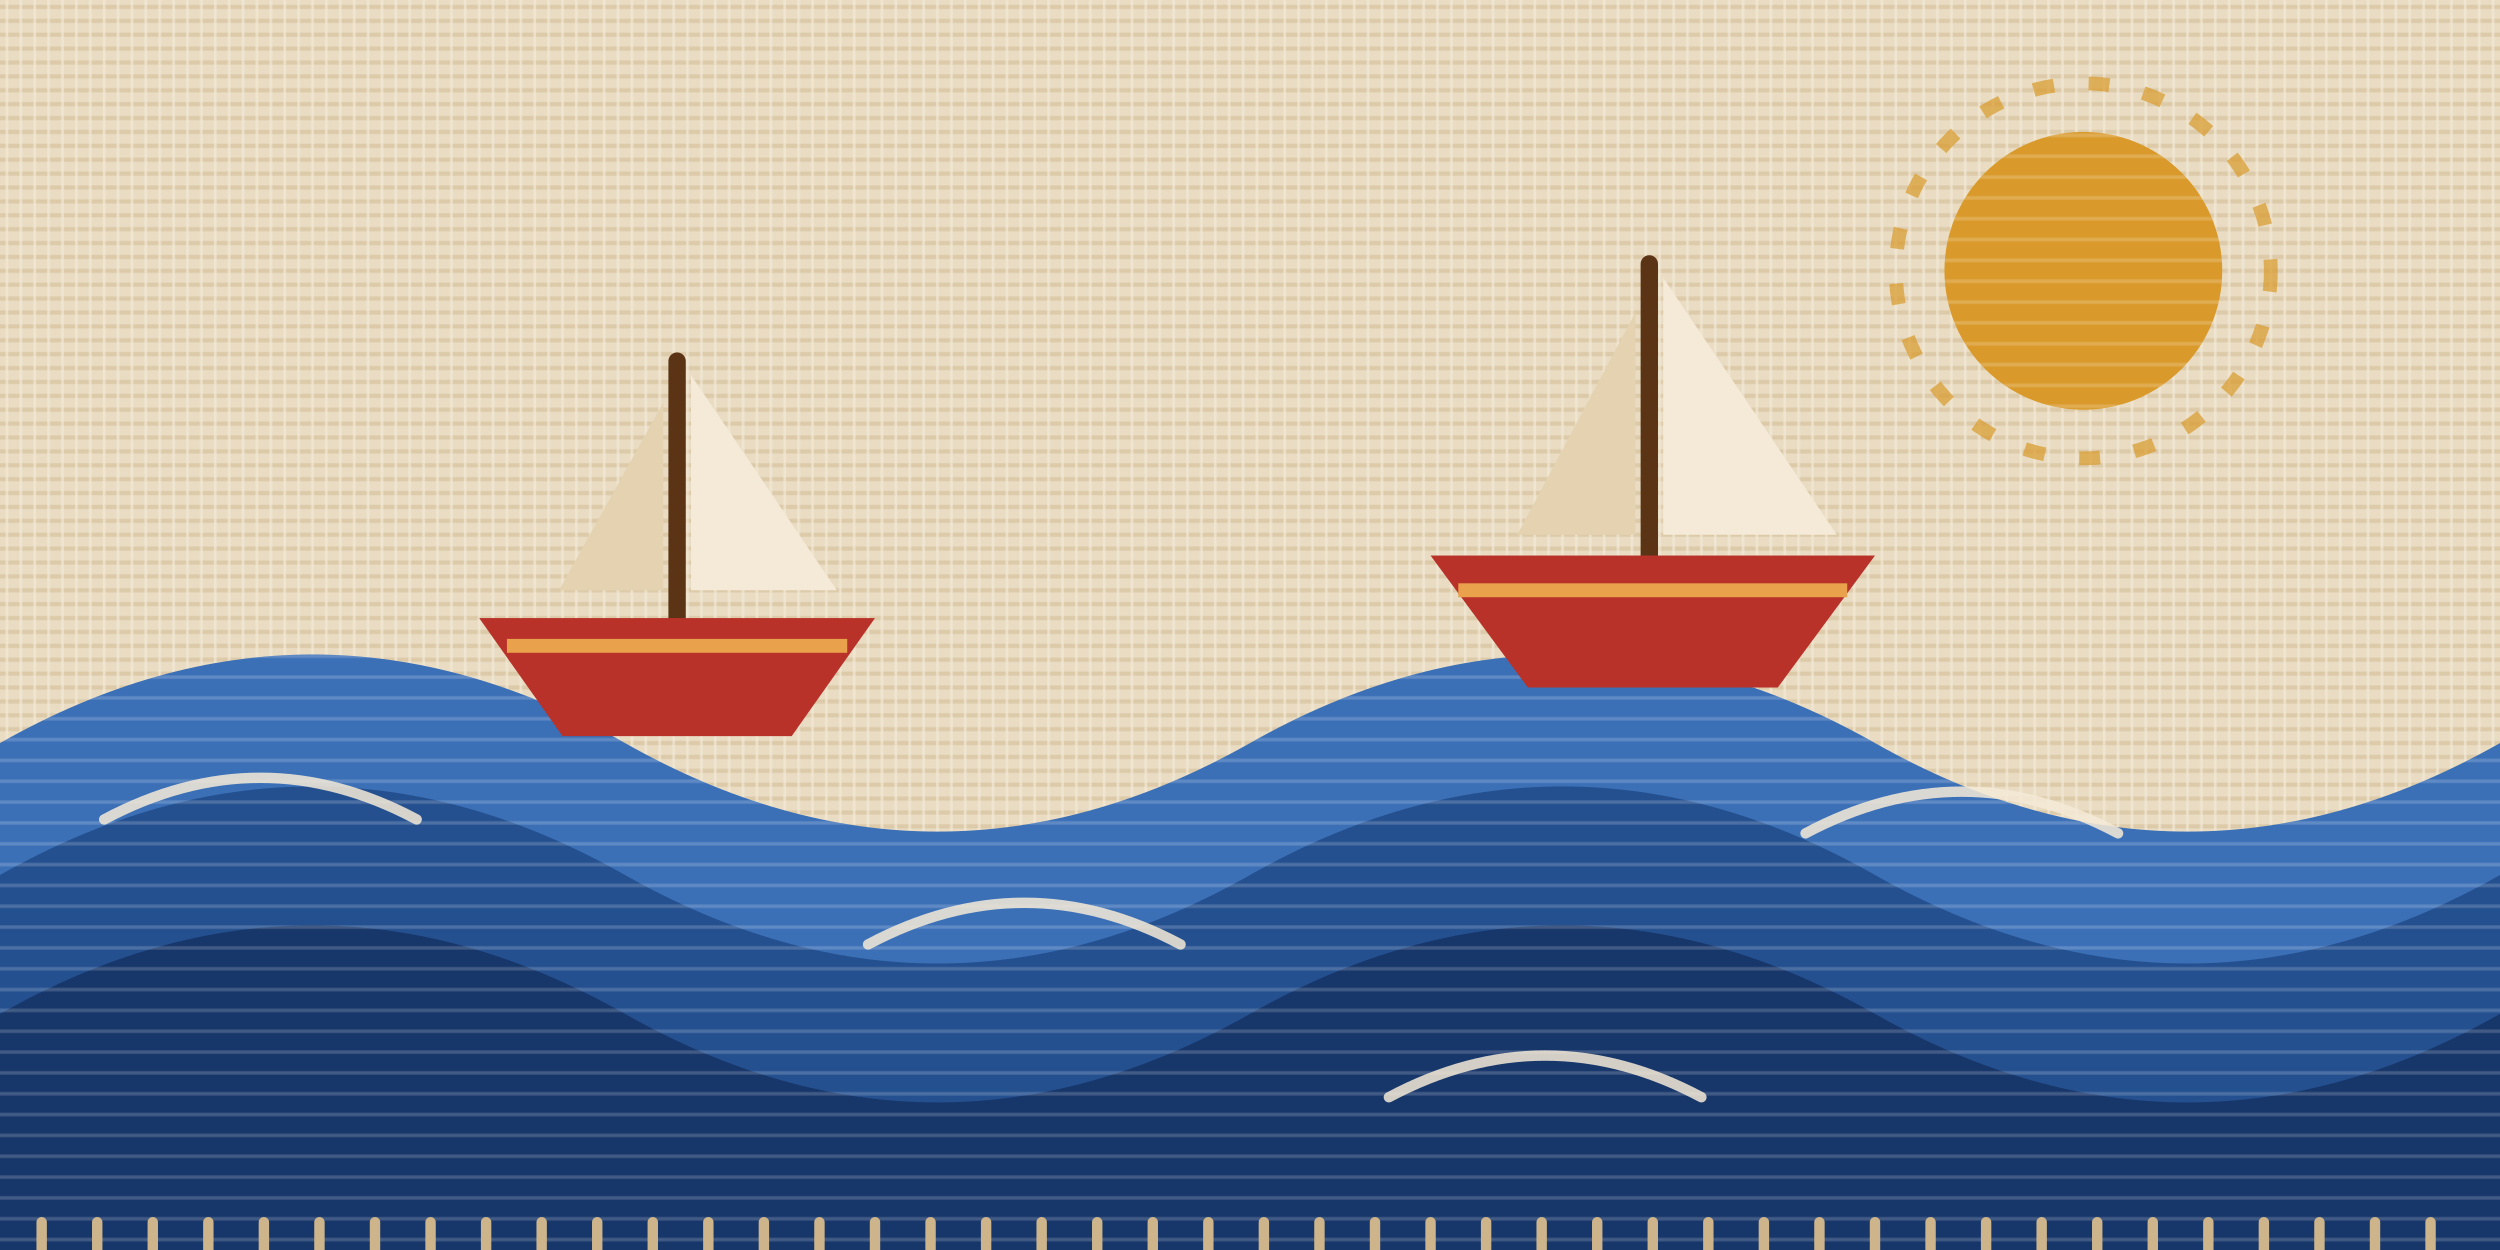
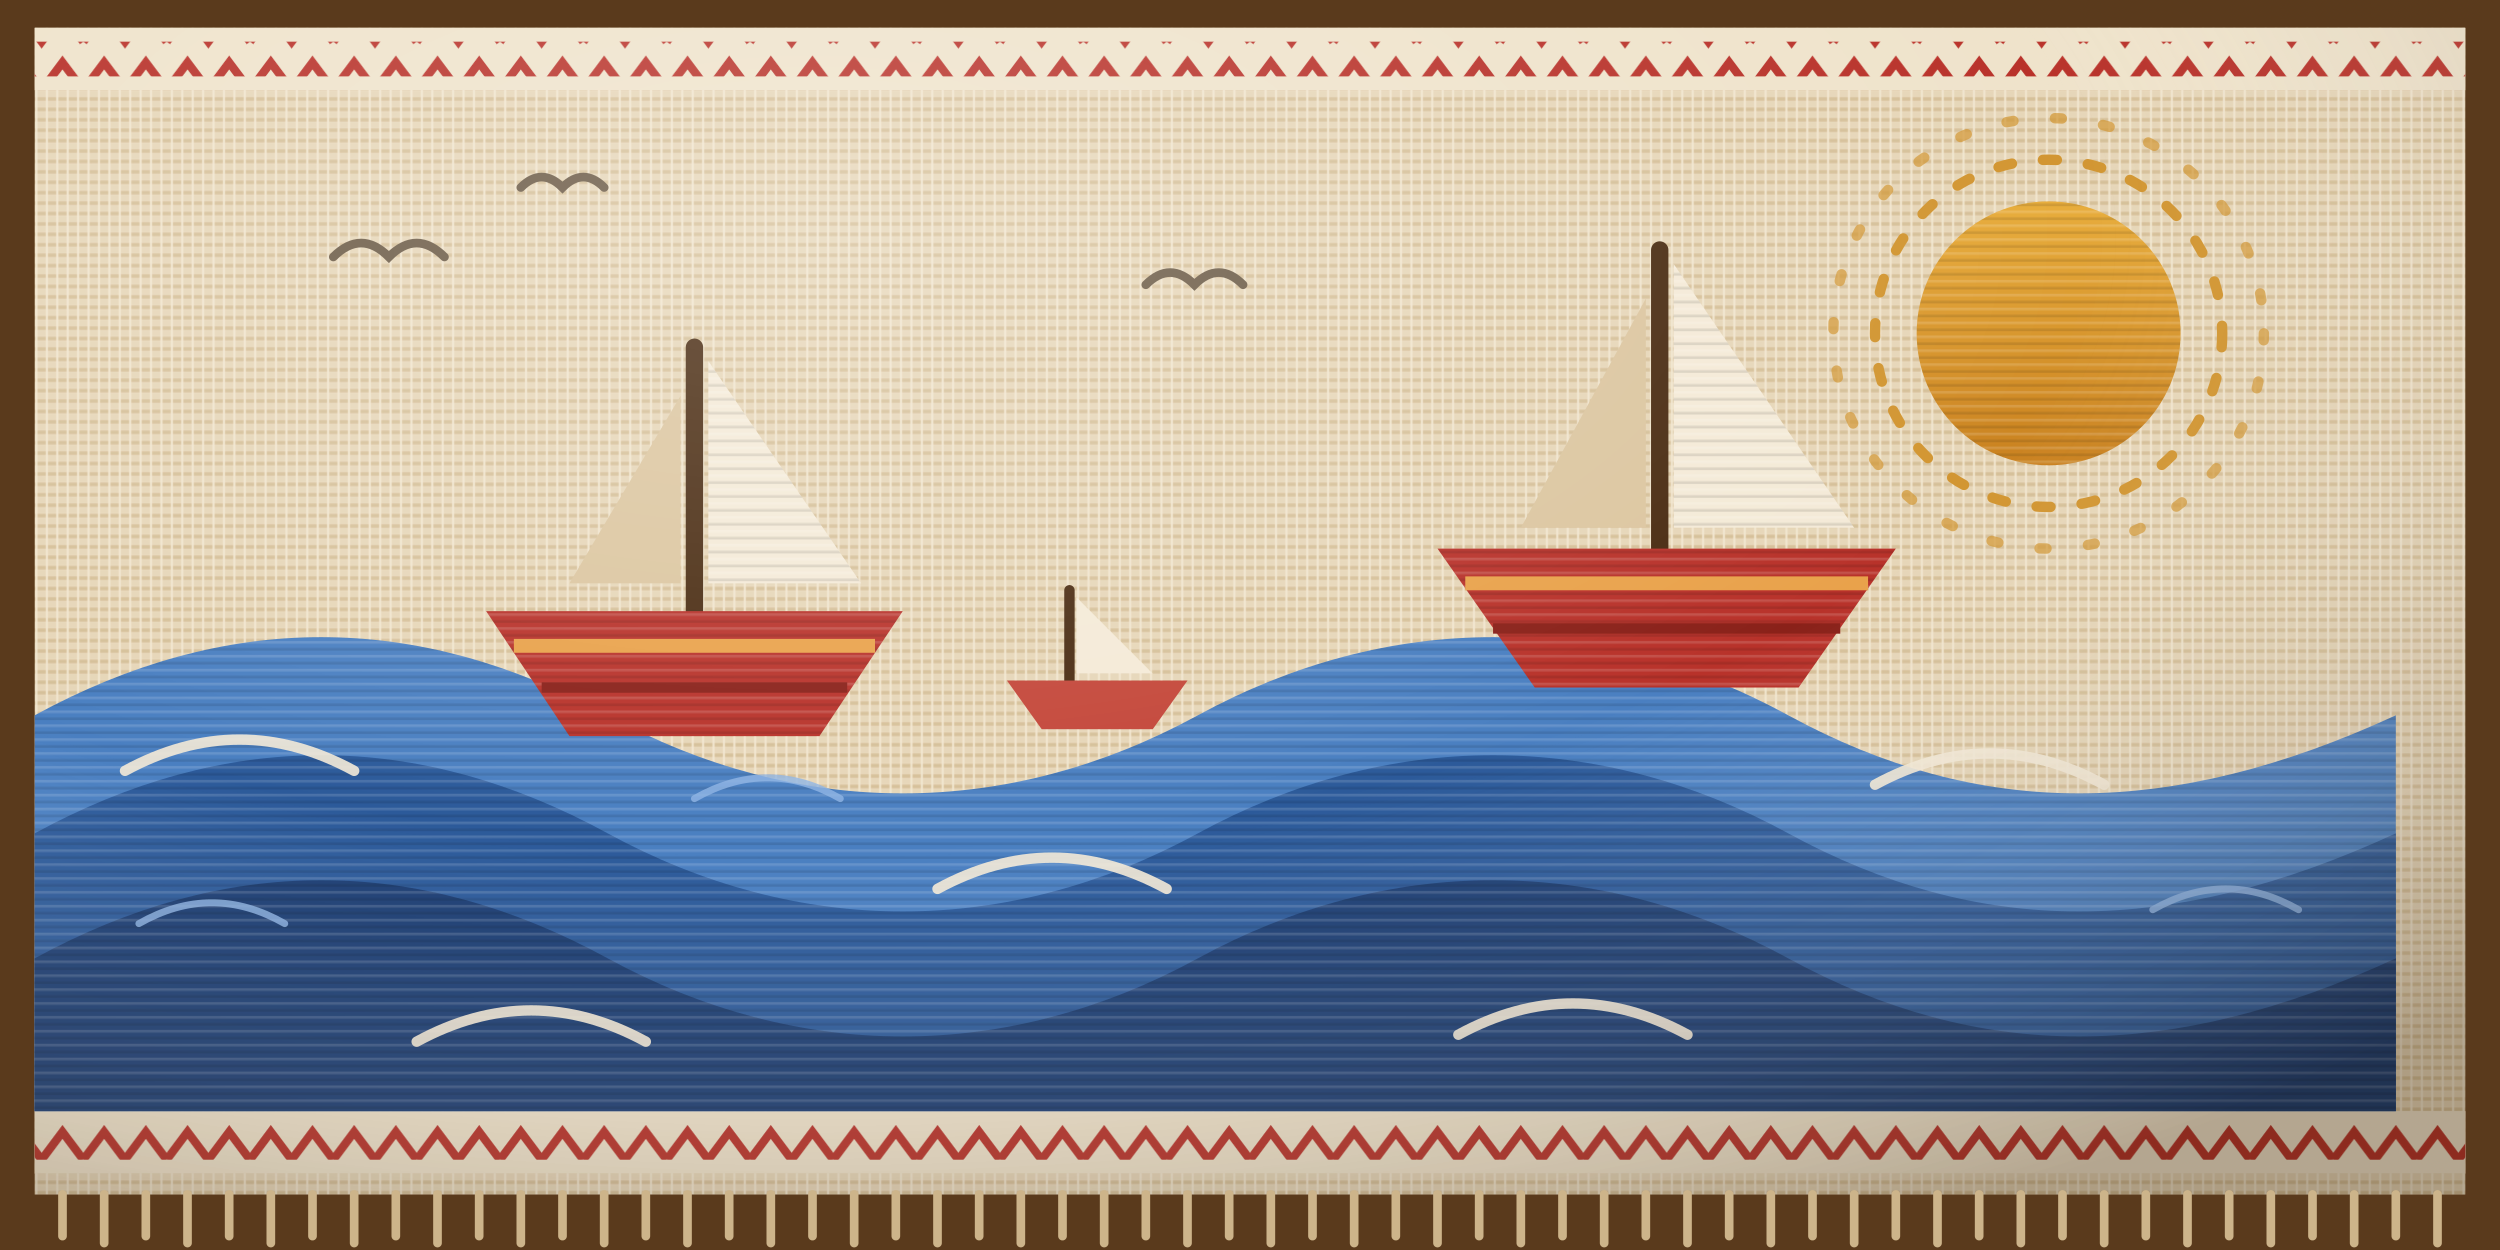
<svg xmlns="http://www.w3.org/2000/svg" viewBox="0 0 720 360">
  <defs>
-     <pattern id="weave" width="8" height="8" patternUnits="userSpaceOnUse">
-       <rect width="8" height="8" fill="#e9dcc3" />
-       <path d="M0 2h8M0 6h8" stroke="#dccaa9" stroke-width="1.2" />
-       <path d="M2 0v8M6 0v8" stroke="#f2e8d6" stroke-width="0.8" opacity="0.7" />
+     <pattern id="weave" width="6" height="6" patternUnits="userSpaceOnUse">
+       <rect width="6" height="6" fill="#e6d6b8" />
+       <path d="M0 1.5h6M0 4.5h6" stroke="#d6c19a" stroke-width="1" />
+       <path d="M1.5 0v6M4.5 0v6" stroke="#f1e6cf" stroke-width="0.7" opacity="0.8" />
    </pattern>
-     <pattern id="thread" width="6" height="6" patternUnits="userSpaceOnUse">
-       <path d="M0 3h6" stroke="#fff" stroke-width="1" opacity="0.18" />
+     <pattern id="weft" width="4" height="4" patternUnits="userSpaceOnUse">
+       <path d="M0 1h4" stroke="#fff" stroke-width="0.8" opacity="0.14" />
+       <path d="M0 3h4" stroke="#000" stroke-width="0.8" opacity="0.1" />
    </pattern>
+     <pattern id="chevron" width="24" height="14" patternUnits="userSpaceOnUse">
+       <path d="M0 12l6-8 6 8 6-8 6 8" fill="none" stroke="#b8322a" stroke-width="2.4" />
+     </pattern>
+     <radialGradient id="light" cx="0.32" cy="0.18" r="0.95">
+       <stop offset="0" stop-color="#fff" stop-opacity="0.22" />
+       <stop offset="0.55" stop-color="#fff" stop-opacity="0" />
+       <stop offset="1" stop-color="#2b1a08" stop-opacity="0.3" />
+     </radialGradient>
+     <linearGradient id="sun" x1="0" y1="0" x2="0" y2="1">
+       <stop offset="0" stop-color="#e8ad3c" />
+       <stop offset="1" stop-color="#c9811f" />
+     </linearGradient>
  </defs>
-   <rect width="720" height="360" fill="url(#weave)" />
-   <circle cx="600" cy="78" r="40" fill="#d99a2b" />
-   <circle cx="600" cy="78" r="40" fill="url(#thread)" />
-   <circle cx="600" cy="78" r="54" fill="none" stroke="#d99a2b" stroke-width="4" stroke-dasharray="6 10" opacity="0.7" />
-   <path d="M0 214c60-34 120-34 180 0s120 34 180 0 120-34 180 0 120 34 180 0V360H0z" fill="#3b6fb6" />
-   <path d="M0 252c60-34 120-34 180 0s120 34 180 0 120-34 180 0 120 34 180 0V360H0z" fill="#24508f" />
-   <path d="M0 292c60-34 120-34 180 0s120 34 180 0 120-34 180 0 120 34 180 0V360H0z" fill="#17366a" />
-   <path d="M0 214c60-34 120-34 180 0s120 34 180 0 120-34 180 0 120 34 180 0V360H0z" fill="url(#thread)" />
-   <g fill="none" stroke="#f4ead7" stroke-width="3" stroke-linecap="round" opacity="0.85">
-     <path d="M30 236c30-16 60-16 90 0" />
-     <path d="M250 272c30-16 60-16 90 0" />
-     <path d="M520 240c30-16 60-16 90 0" />
-     <path d="M400 316c30-16 60-16 90 0" />
+   <rect width="720" height="360" fill="#5a3a1c" />
+   <rect x="10" y="8" width="700" height="336" fill="url(#weave)" />
+   <rect x="10" y="8" width="700" height="18" fill="#efe3cb" />
+   <rect x="10" y="12" width="700" height="10" fill="url(#chevron)" />
+   <rect x="10" y="320" width="700" height="18" fill="#efe3cb" />
+   <rect x="10" y="324" width="700" height="10" fill="url(#chevron)" />
+   <g fill="url(#sun)">
+     <circle cx="590" cy="96" r="38" />
  </g>
-   <g stroke="#5a3415" stroke-width="5" stroke-linecap="round">
-     <path d="M195 178V104" />
-     <path d="M475 160V76" />
+   <g fill="none" stroke="#d29632" stroke-width="3" stroke-linecap="round">
+     <circle cx="590" cy="96" r="50" stroke-dasharray="4 9" />
+     <circle cx="590" cy="96" r="62" stroke-dasharray="2 12" opacity="0.7" />
  </g>
-   <path d="M199 108l42 62h-42z" fill="#f4ead7" />
-   <path d="M191 116l-30 54h30z" fill="#e4d2b0" />
-   <path d="M479 80l50 74h-50z" fill="#f4ead7" />
-   <path d="M471 90l-34 64h34z" fill="#e4d2b0" />
-   <path d="M138 178h114l-24 34h-66z" fill="#b8322a" />
-   <path d="M412 160h128l-28 38h-72z" fill="#b8322a" />
-   <path d="M146 186h98M420 170h112" stroke="#e9a24b" stroke-width="4" />
-   <g stroke="#cdb48a" stroke-width="3" stroke-linecap="round">
-     <path d="M12 352v8M28 352v8M44 352v8M60 352v8M76 352v8M92 352v8M108 352v8M124 352v8M140 352v8M156 352v8M172 352v8M188 352v8M204 352v8M220 352v8M236 352v8M252 352v8M268 352v8M284 352v8M300 352v8M316 352v8M332 352v8M348 352v8M364 352v8M380 352v8M396 352v8M412 352v8M428 352v8M444 352v8M460 352v8M476 352v8M492 352v8M508 352v8M524 352v8M540 352v8M556 352v8M572 352v8M588 352v8M604 352v8M620 352v8M636 352v8M652 352v8M668 352v8M684 352v8M700 352v8" />
+   <circle cx="590" cy="96" r="38" fill="url(#weft)" />
+   <g fill="none" stroke="#6b5a45" stroke-width="2.5" stroke-linecap="round">
+     <path d="M96 74q8-8 16 0q8-8 16 0" />
+     <path d="M150 54q6-6 12 0q6-6 12 0" />
+     <path d="M330 82q7-7 14 0q7-7 14 0" />
+   </g>
+   <path d="M10 206c55-30 110-30 165 0s115 30 170 0 115-30 170 0 110 30 175 0V320H10z" fill="#4a7fc1" />
+   <path d="M10 206c55-30 110-30 165 0s115 30 170 0 115-30 170 0 110 30 175 0V320H10z" fill="url(#weft)" />
+   <path d="M10 240c55-30 110-30 165 0s115 30 170 0 115-30 170 0 110 30 175 0V320H10z" fill="#2c5a9a" />
+   <path d="M10 240c55-30 110-30 165 0s115 30 170 0 115-30 170 0 110 30 175 0V320H10z" fill="url(#weft)" />
+   <path d="M10 276c55-30 110-30 165 0s115 30 170 0 115-30 170 0 110 30 175 0V320H10z" fill="#1b3d73" />
+   <path d="M10 276c55-30 110-30 165 0s115 30 170 0 115-30 170 0 110 30 175 0V320H10z" fill="url(#weft)" />
+   <g fill="none" stroke="#f4ead7" stroke-width="3" stroke-linecap="round" opacity="0.9">
+     <path d="M36 222c22-12 44-12 66 0" />
+     <path d="M270 256c22-12 44-12 66 0" />
+     <path d="M540 226c22-12 44-12 66 0" />
+     <path d="M420 298c22-12 44-12 66 0" />
+     <path d="M120 300c22-12 44-12 66 0" />
+   </g>
+   <g fill="none" stroke="#8fb4e3" stroke-width="2" stroke-linecap="round" opacity="0.8">
+     <path d="M200 230c14-8 28-8 42 0" />
+     <path d="M620 262c14-8 28-8 42 0" />
+     <path d="M40 266c14-8 28-8 42 0" />
+   </g>
+   <g>
+     <path d="M200 176V100" stroke="#4a2c12" stroke-width="5" stroke-linecap="round" />
+     <path d="M204 104l44 64h-44z" fill="#f4ead7" />
+     <path d="M204 104l44 64h-44z" fill="url(#weft)" />
+     <path d="M196 114l-32 54h32z" fill="#dcc6a0" />
+     <path d="M140 176h120l-24 36h-72z" fill="#b8322a" />
+     <path d="M140 176h120l-24 36h-72z" fill="url(#weft)" />
+     <path d="M148 186h104" stroke="#e9a24b" stroke-width="4" />
+     <path d="M156 198h88" stroke="#8a2119" stroke-width="3" />
+   </g>
+   <g>
+     <path d="M478 158V72" stroke="#4a2c12" stroke-width="5" stroke-linecap="round" />
+     <path d="M482 76l52 76h-52z" fill="#f4ead7" />
+     <path d="M482 76l52 76h-52z" fill="url(#weft)" />
+     <path d="M474 86l-36 66h36z" fill="#dcc6a0" />
+     <path d="M414 158h132l-28 40h-76z" fill="#b8322a" />
+     <path d="M414 158h132l-28 40h-76z" fill="url(#weft)" />
+     <path d="M422 168h116" stroke="#e9a24b" stroke-width="4" />
+     <path d="M430 181h100" stroke="#8a2119" stroke-width="3" />
+   </g>
+   <path d="M308 196v-26" stroke="#4a2c12" stroke-width="3" stroke-linecap="round" />
+   <path d="M310 172l22 22h-22z" fill="#f4ead7" />
+   <path d="M290 196h52l-10 14h-32z" fill="#c4473a" />
+   <rect x="10" y="8" width="700" height="336" fill="url(#light)" />
+   <g stroke="#cdb48a" stroke-width="2.5" stroke-linecap="round">
+     <path d="M18 344v12M30 344v14M42 344v12M54 344v14M66 344v12M78 344v14M90 344v12M102 344v14M114 344v12M126 344v14M138 344v12M150 344v14M162 344v12M174 344v14M186 344v12M198 344v14M210 344v12M222 344v14M234 344v12M246 344v14M258 344v12M270 344v14M282 344v12M294 344v14M306 344v12M318 344v14M330 344v12M342 344v14M354 344v12M366 344v14M378 344v12M390 344v14M402 344v12M414 344v14M426 344v12M438 344v14M450 344v12M462 344v14M474 344v12M486 344v14M498 344v12M510 344v14M522 344v12M534 344v14M546 344v12M558 344v14M570 344v12M582 344v14M594 344v12M606 344v14M618 344v12M630 344v14M642 344v12M654 344v14M666 344v12M678 344v14M690 344v12M702 344v14" />
  </g>
</svg>
